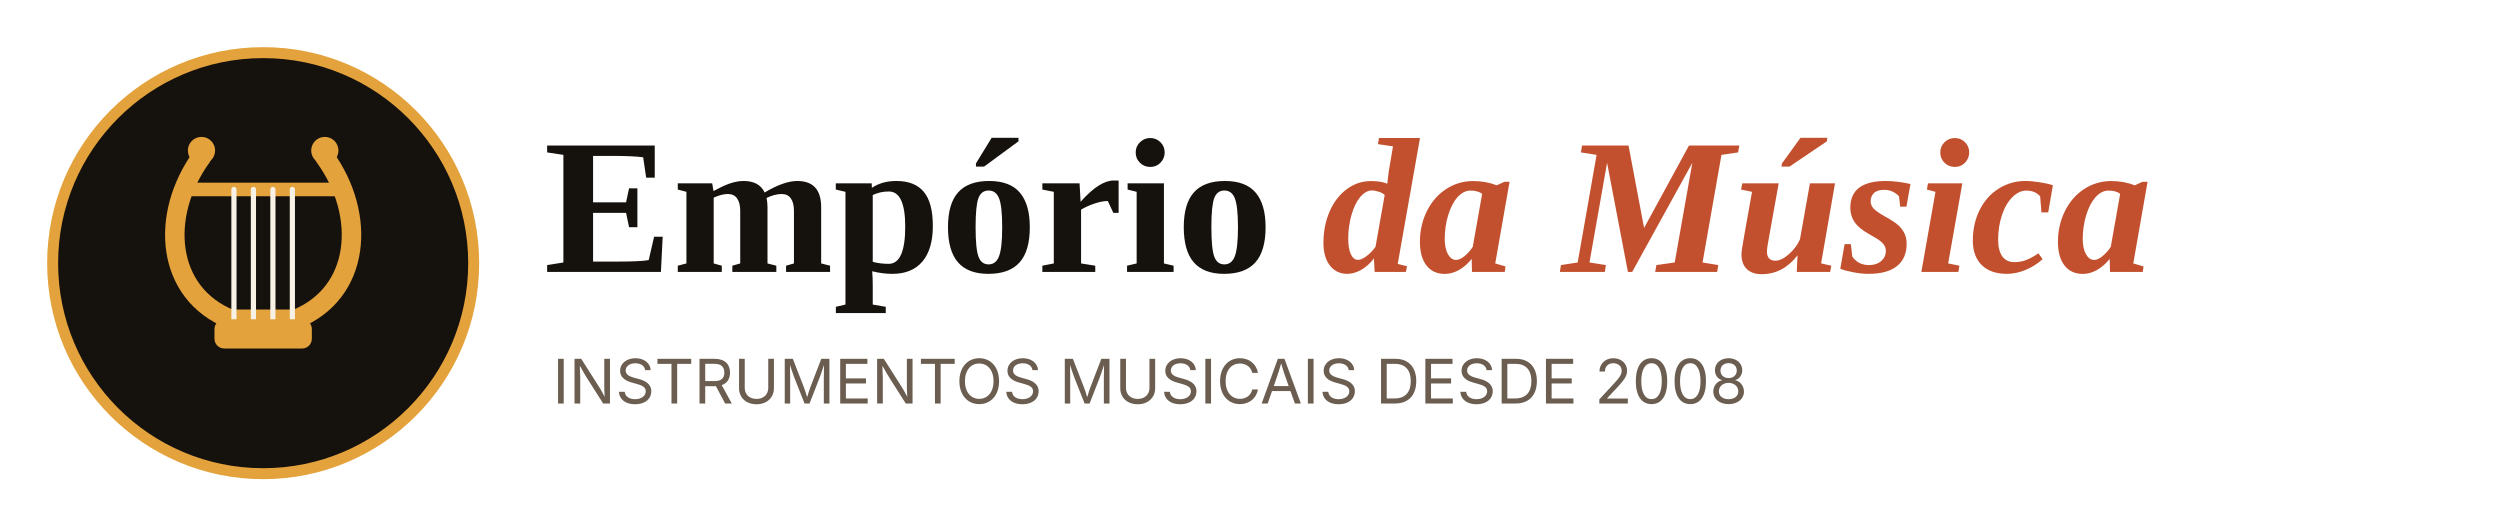
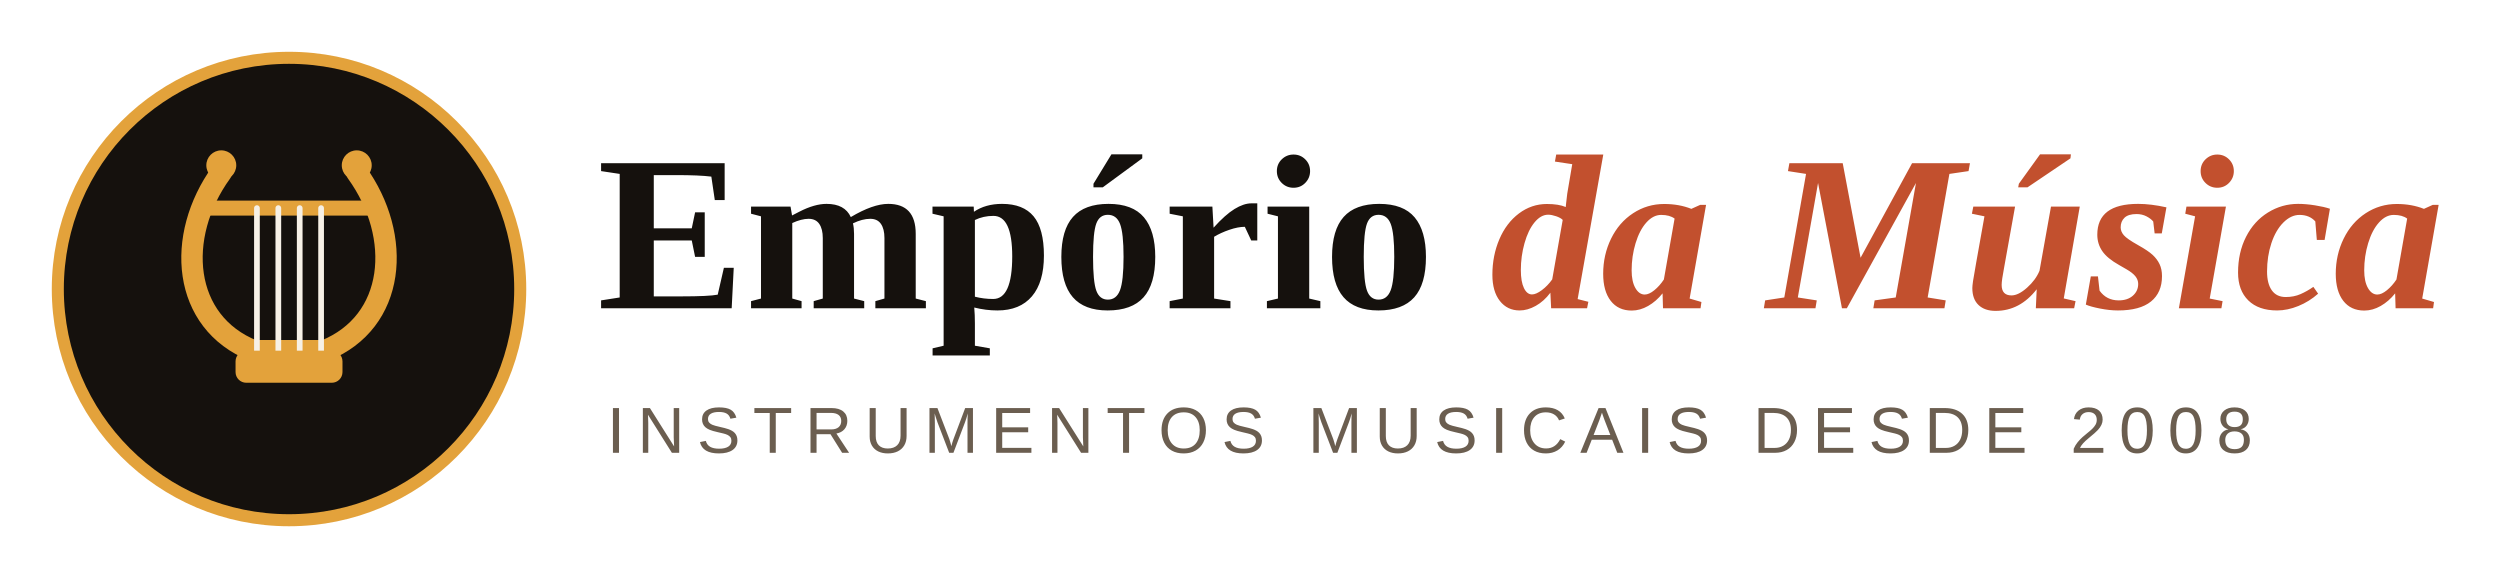
- <svg xmlns="http://www.w3.org/2000/svg" viewBox="0 0 570 120">
+ <svg xmlns="http://www.w3.org/2000/svg" viewBox="0 0 519 120">
  <g transform="translate(10,10)">
    <circle cx="50" cy="50" r="48" fill="#15110D" stroke="#E3A23B" stroke-width="2.5" />
    <g transform="translate(13,11) scale(0.74)">
      <g fill="none" stroke-linecap="round">
        <path d="M31,20 C18,38 20,62 40,70 L60,70 C80,62 82,38 69,20" stroke="#E3A23B" stroke-width="6" />
        <circle cx="31" cy="18" r="4.2" fill="#E3A23B" stroke="none" />
        <circle cx="69" cy="18" r="4.2" fill="#E3A23B" stroke="none" />
        <line x1="27" y1="30" x2="73" y2="30" stroke="#E3A23B" stroke-width="4.2" />
        <line x1="41" y1="30" x2="41" y2="70" stroke="#F7F1E6" stroke-width="1.6" />
        <line x1="47" y1="30" x2="47" y2="70" stroke="#F7F1E6" stroke-width="1.6" />
        <line x1="53" y1="30" x2="53" y2="70" stroke="#F7F1E6" stroke-width="1.6" />
        <line x1="59" y1="30" x2="59" y2="70" stroke="#F7F1E6" stroke-width="1.6" />
        <rect x="35" y="70" width="30" height="9" rx="3" fill="#E3A23B" stroke="none" />
      </g>
    </g>
  </g>
-   <text x="124" y="62" textLength="420" lengthAdjust="spacingAndGlyphs" font-family="'Playfair Display', Georgia, 'Times New Roman', serif" font-size="44" font-weight="700" fill="#15110D">Empório <tspan fill="#C2502E" font-style="italic">da Música</tspan>
-   </text>
-   <text x="126" y="92" textLength="418" lengthAdjust="spacingAndGlyphs" font-family="Inter, 'Helvetica Neue', Arial, sans-serif" font-size="14" fill="#6B5E50">INSTRUMENTOS MUSICAIS DESDE 2008</text>
+   <path d="M124.786 62.36 128.649 61.754V36.104L124.786 35.52V33.88H150.437V41.539H148.393L147.674 36.665Q145.158 36.351 140.396 36.351H135.725V47.401H143.608L144.305 44.077H146.304V53.331H144.305L143.608 49.917H135.725V61.529H141.407Q147.202 61.529 148.999 61.17L150.279 55.6H152.323L151.896 64.0H124.786Z M164.43 44.729 165.957 43.942Q169.102 42.325 171.595 42.325Q175.368 42.325 176.626 45.065Q181.23 42.325 184.397 42.325Q190.103 42.325 190.103 48.547V61.979L192.214 62.518V64.0H181.725V62.518L183.611 61.979V49.423Q183.611 47.536 182.881 46.48Q182.151 45.425 180.669 45.425Q179.007 45.425 177.075 46.368Q177.3 47.312 177.3 48.547V61.979L179.411 62.518V64.0H168.922V62.518L170.809 61.979V49.423Q170.809 47.536 170.079 46.48Q169.349 45.425 167.866 45.425Q166.384 45.425 164.475 46.301V61.979L166.406 62.518V64.0H155.917V62.518L157.983 61.979V44.908L155.917 44.369V42.887H164.115Z M202.187 43.965Q204.59 42.325 208.026 42.325Q212.429 42.325 214.574 44.908Q216.719 47.491 216.719 53.062Q216.719 58.587 214.226 61.518Q211.732 64.449 207.061 64.449Q204.68 64.449 202.254 63.843Q202.389 65.325 202.389 67.167V71.771L205.488 72.311V73.793H193.606V72.311L195.897 71.771V44.908L193.584 44.369V42.887H202.142ZM210.138 53.219Q210.138 44.818 206.229 44.818Q204.141 44.818 202.389 45.672V61.597Q204.208 62.068 206.185 62.068Q210.138 62.068 210.138 53.219Z M239.831 53.331Q239.831 59.014 237.394 61.731Q234.957 64.449 229.948 64.449Q225.097 64.449 222.716 61.698Q220.335 58.946 220.335 53.331Q220.335 47.738 222.75 45.032Q225.164 42.325 230.128 42.325Q235.137 42.325 237.484 45.122Q239.831 47.918 239.831 53.331ZM233.25 53.331Q233.25 48.39 232.52 46.492Q231.79 44.594 229.993 44.594Q228.264 44.594 227.59 46.413Q226.916 48.232 226.916 53.331Q226.916 58.52 227.601 60.361Q228.286 62.203 229.993 62.203Q231.768 62.203 232.509 60.26Q233.25 58.317 233.25 53.331ZM227.006 38.889V38.147L230.734 32.038H237.136V32.869L228.938 38.889Z M251.938 47.267Q254.363 44.571 256.284 43.392Q258.204 42.213 259.799 42.213H261.012V49.917H259.754L258.429 47.087Q257.014 47.087 255.217 47.705Q253.42 48.322 252.05 49.153V61.979L255.441 62.518V64.0H242.818V62.518L245.559 61.979V44.908L242.818 44.369V42.887H251.69Z M271.793 61.979 274.106 62.518V64.0H263.011V62.518L265.302 61.979V44.908L263.146 44.369V42.887H271.793ZM265.077 35.52Q265.077 34.06 266.099 33.071Q267.121 32.083 268.536 32.083Q269.974 32.083 270.973 33.083Q271.973 34.082 271.973 35.52Q271.973 36.935 270.984 37.957Q269.996 38.979 268.536 38.979Q267.099 38.979 266.088 37.979Q265.077 36.979 265.077 35.52Z M296.028 53.331Q296.028 59.014 293.591 61.731Q291.154 64.449 286.146 64.449Q281.294 64.449 278.913 61.698Q276.532 58.946 276.532 53.331Q276.532 47.738 278.947 45.032Q281.361 42.325 286.325 42.325Q291.334 42.325 293.681 45.122Q296.028 47.918 296.028 53.331ZM289.447 53.331Q289.447 48.39 288.717 46.492Q287.987 44.594 286.19 44.594Q284.461 44.594 283.787 46.413Q283.113 48.232 283.113 53.331Q283.113 58.52 283.798 60.361Q284.483 62.203 286.19 62.203Q287.965 62.203 288.706 60.26Q289.447 58.317 289.447 53.331Z " fill="#15110D" />
+   <path d="M315.479 64.449Q312.919 64.449 311.369 62.473Q309.819 60.496 309.819 57.037Q309.819 53.062 311.268 49.67Q312.717 46.278 315.333 44.313Q317.95 42.348 321.14 42.348Q323.588 42.348 325.048 42.977L325.115 42.303L325.362 40.191L326.396 34.082L322.802 33.543L323.071 32.083H332.842L327.519 62.091L329.742 62.652L329.473 64.0H322.016L321.858 60.766Q320.533 62.54 318.826 63.495Q317.119 64.449 315.479 64.449ZM315.727 56.049Q315.727 58.475 316.367 59.8Q317.007 61.125 318.04 61.125Q318.894 61.125 320.095 60.227Q321.297 59.328 322.24 58.003L324.419 45.649Q323.97 45.2 323.038 44.886Q322.105 44.571 321.409 44.571Q319.882 44.571 318.568 46.166Q317.254 47.761 316.49 50.479Q315.727 53.196 315.727 56.049Z M350.766 61.979 353.214 62.697 353.034 64.0H345.24L345.15 60.9Q343.825 62.562 342.152 63.517Q340.479 64.472 338.749 64.472Q335.941 64.472 334.38 62.45Q332.819 60.429 332.819 56.835Q332.819 52.904 334.459 49.546Q336.099 46.188 339.03 44.268Q341.961 42.348 345.487 42.348Q348.587 42.348 351.125 43.358L352.967 42.527H354.18ZM338.727 56.116Q338.727 58.43 339.501 59.789Q340.276 61.147 341.444 61.147Q342.343 61.147 343.443 60.249Q344.544 59.351 345.42 58.025L347.644 45.38Q346.633 44.616 344.858 44.616Q343.196 44.616 341.781 46.2Q340.366 47.783 339.546 50.49Q338.727 53.196 338.727 56.116Z  M383.401 64.0H382.391L377.427 37.99L373.227 61.754L377.157 62.36L376.888 64.0H366.174L366.443 62.36L370.419 61.754L374.934 36.104L371.183 35.52L371.475 33.88H382.548L386.254 53.511L396.945 33.88H408.962L408.67 35.52L404.694 36.104L400.18 61.754L403.931 62.36L403.661 64.0H388.904L389.174 62.36L393.554 61.754L397.754 37.99Z M415.543 59.148Q415.543 61.327 417.587 61.327Q419.024 61.327 420.821 59.721Q422.618 58.115 423.404 56.206L425.785 42.887H431.76L428.436 61.956L430.884 62.518L430.592 64.0H422.641L422.82 60.047Q419.339 64.539 414.285 64.539Q412.017 64.539 410.736 63.315Q409.456 62.091 409.456 59.8Q409.456 59.373 409.602 58.34Q409.748 57.307 411.972 44.908L409.366 44.369L409.658 42.887H418.328L416.037 55.645Q415.543 58.228 415.543 59.148ZM418.979 38.889 419.114 38.147 423.517 32.038H429.918L429.828 32.869L420.911 38.889Z M448.83 57.329Q448.83 60.743 446.539 62.596Q444.248 64.449 439.688 64.449Q437.959 64.449 435.971 64.056Q433.983 63.663 433.018 63.236L434.051 57.374H435.533L435.87 60.339Q437.308 62.36 439.846 62.36Q441.688 62.36 442.788 61.383Q443.889 60.406 443.889 58.946Q443.889 58.07 443.293 57.34Q442.698 56.61 441.44 55.892L439.958 55.038Q437.465 53.646 436.432 52.129Q435.398 50.613 435.398 48.727Q435.398 42.325 443.866 42.325Q446.517 42.325 449.751 43.044L448.785 48.457H447.303L447.011 45.986Q446.539 45.402 445.618 44.919Q444.697 44.437 443.552 44.437Q441.845 44.437 441.047 45.2Q440.25 45.964 440.25 47.199Q440.25 48.075 440.913 48.839Q441.575 49.603 443.821 50.86Q445.955 52.051 446.887 52.916Q447.819 53.78 448.325 54.836Q448.83 55.892 448.83 57.329Z M458.735 61.979 461.408 62.518 461.161 64.0H452.334L455.703 44.908L453.659 44.369L453.906 42.887H462.104ZM456.849 35.52Q456.849 34.06 457.871 33.071Q458.893 32.083 460.308 32.083Q461.745 32.083 462.745 33.083Q463.744 34.082 463.744 35.52Q463.744 36.935 462.756 37.957Q461.768 38.979 460.308 38.979Q458.87 38.979 457.859 37.979Q456.849 36.979 456.849 35.52Z M472.729 64.449Q468.865 64.449 466.743 62.36Q464.62 60.271 464.62 56.588Q464.62 52.433 466.271 49.176Q467.922 45.919 470.819 44.122Q473.717 42.325 477.086 42.325Q478.703 42.325 480.601 42.628Q482.499 42.932 483.689 43.336L482.589 49.805H480.972L480.657 45.964Q479.444 44.616 477.378 44.616Q475.604 44.616 474.02 46.2Q472.437 47.783 471.538 50.49Q470.64 53.196 470.64 56.363Q470.64 58.879 471.628 60.271Q472.616 61.664 474.525 61.664Q476.21 61.664 477.591 61.058Q478.973 60.451 480.253 59.553L481.241 60.968Q479.399 62.607 477.142 63.528Q474.885 64.449 472.729 64.449Z M502.849 61.979 505.297 62.697 505.117 64.0H497.323L497.233 60.9Q495.908 62.562 494.235 63.517Q492.562 64.472 490.832 64.472Q488.024 64.472 486.463 62.45Q484.902 60.429 484.902 56.835Q484.902 52.904 486.542 49.546Q488.182 46.188 491.113 44.268Q494.044 42.348 497.57 42.348Q500.67 42.348 503.208 43.358L505.05 42.527H506.263ZM490.81 56.116Q490.81 58.43 491.584 59.789Q492.359 61.147 493.527 61.147Q494.426 61.147 495.526 60.249Q496.627 59.351 497.503 58.025L499.727 45.38Q498.716 44.616 496.941 44.616Q495.279 44.616 493.864 46.2Q492.449 47.783 491.629 50.49Q490.81 53.196 490.81 56.116Z" fill="#C2502E" />
+   <path d="M127.246 94.0V84.712H128.505V94.0Z M139.483 94.0 134.513 86.09 134.546 86.729 134.579 87.83V94.0H133.458V84.712H134.922L139.944 92.675Q139.865 91.383 139.865 90.803V84.712H140.999V94.0Z M153.085 91.436Q153.085 92.721 152.08 93.427Q151.074 94.132 149.248 94.132Q145.854 94.132 145.313 91.772L146.533 91.528Q146.743 92.365 147.429 92.757Q148.115 93.15 149.294 93.15Q150.514 93.15 151.176 92.731Q151.839 92.312 151.839 91.502Q151.839 91.047 151.631 90.763Q151.424 90.48 151.048 90.295Q150.672 90.111 150.151 89.986Q149.631 89.86 148.998 89.715Q147.897 89.471 147.327 89.228Q146.757 88.984 146.427 88.684Q146.097 88.384 145.923 87.982Q145.748 87.58 145.748 87.059Q145.748 85.866 146.661 85.22Q147.574 84.574 149.275 84.574Q150.857 84.574 151.694 85.058Q152.531 85.543 152.867 86.709L151.628 86.927Q151.424 86.189 150.85 85.856Q150.277 85.523 149.262 85.523Q148.148 85.523 147.561 85.892Q146.974 86.261 146.974 86.993Q146.974 87.421 147.202 87.702Q147.429 87.982 147.857 88.176Q148.286 88.371 149.565 88.654Q149.993 88.753 150.418 88.855Q150.844 88.957 151.232 89.099Q151.621 89.241 151.961 89.432Q152.3 89.623 152.551 89.9Q152.801 90.177 152.943 90.552Q153.085 90.928 153.085 91.436Z M161.05 85.74V94.0H159.798V85.74H156.608V84.712H164.241V85.74Z M174.824 94.0 172.411 90.144H169.517V94.0H168.258V84.712H172.629Q174.197 84.712 175.051 85.414Q175.905 86.116 175.905 87.369Q175.905 88.404 175.301 89.109Q174.698 89.814 173.637 89.999L176.274 94.0ZM174.639 87.382Q174.639 86.571 174.089 86.146Q173.538 85.721 172.503 85.721H169.517V89.148H172.556Q173.551 89.148 174.095 88.684Q174.639 88.219 174.639 87.382Z M184.319 94.132Q183.178 94.132 182.328 93.717Q181.478 93.301 181.01 92.51Q180.542 91.719 180.542 90.625V84.712H181.801V90.52Q181.801 91.792 182.447 92.451Q183.093 93.11 184.312 93.11Q185.564 93.11 186.26 92.428Q186.955 91.746 186.955 90.434V84.712H188.208V90.506Q188.208 91.634 187.73 92.451Q187.252 93.268 186.379 93.7Q185.505 94.132 184.319 94.132Z M200.854 94.0V87.804Q200.854 86.775 200.913 85.826Q200.59 87.006 200.333 87.672L197.933 94.0H197.05L194.618 87.672L194.249 86.551L194.031 85.826L194.051 86.558L194.077 87.804V94.0H192.957V84.712H194.611L197.083 91.152Q197.215 91.541 197.337 91.986Q197.459 92.431 197.498 92.629Q197.551 92.365 197.719 91.828Q197.887 91.291 197.947 91.152L200.372 84.712H201.987V94.0Z M206.802 94.0V84.712H213.849V85.74H208.061V88.72H213.453V89.735H208.061V92.972H214.119V94.0Z M224.432 94.0 219.461 86.09 219.494 86.729 219.527 87.83V94.0H218.407V84.712H219.87L224.893 92.675Q224.814 91.383 224.814 90.803V84.712H225.948V94.0Z M234.395 85.74V94.0H233.142V85.74H229.952V84.712H237.585V85.74Z M250.35 89.313Q250.35 90.77 249.793 91.864Q249.236 92.958 248.194 93.545Q247.153 94.132 245.735 94.132Q244.305 94.132 243.267 93.552Q242.229 92.972 241.681 91.874Q241.134 90.777 241.134 89.313Q241.134 87.085 242.354 85.829Q243.573 84.574 245.749 84.574Q247.166 84.574 248.207 85.137Q249.249 85.701 249.799 86.775Q250.35 87.85 250.35 89.313ZM249.064 89.313Q249.064 87.58 248.197 86.591Q247.331 85.602 245.749 85.602Q244.153 85.602 243.283 86.578Q242.413 87.553 242.413 89.313Q242.413 91.06 243.293 92.085Q244.173 93.11 245.735 93.11Q247.344 93.11 248.204 92.118Q249.064 91.126 249.064 89.313Z M261.98 91.436Q261.98 92.721 260.975 93.427Q259.97 94.132 258.144 94.132Q254.749 94.132 254.209 91.772L255.428 91.528Q255.639 92.365 256.325 92.757Q257.01 93.15 258.19 93.15Q259.41 93.15 260.072 92.731Q260.735 92.312 260.735 91.502Q260.735 91.047 260.527 90.763Q260.319 90.48 259.944 90.295Q259.568 90.111 259.047 89.986Q258.526 89.86 257.893 89.715Q256.793 89.471 256.222 89.228Q255.652 88.984 255.323 88.684Q254.993 88.384 254.818 87.982Q254.644 87.58 254.644 87.059Q254.644 85.866 255.557 85.22Q256.47 84.574 258.17 84.574Q259.752 84.574 260.59 85.058Q261.427 85.543 261.763 86.709L260.524 86.927Q260.319 86.189 259.746 85.856Q259.172 85.523 258.157 85.523Q257.043 85.523 256.456 85.892Q255.87 86.261 255.87 86.993Q255.87 87.421 256.097 87.702Q256.325 87.982 256.753 88.176Q257.182 88.371 258.46 88.654Q258.889 88.753 259.314 88.855Q259.739 88.957 260.128 89.099Q260.517 89.241 260.856 89.432Q261.196 89.623 261.446 89.9Q261.697 90.177 261.839 90.552Q261.98 90.928 261.98 91.436Z  M280.555 94.0V87.804Q280.555 86.775 280.614 85.826Q280.291 87.006 280.034 87.672L277.635 94.0H276.752L274.319 87.672L273.95 86.551L273.733 85.826L273.752 86.558L273.779 87.804V94.0H272.658V84.712H274.313L276.785 91.152Q276.916 91.541 277.038 91.986Q277.16 92.431 277.2 92.629Q277.253 92.365 277.421 91.828Q277.589 91.291 277.648 91.152L280.074 84.712H281.689V94.0Z M290.215 94.132Q289.075 94.132 288.224 93.717Q287.374 93.301 286.906 92.51Q286.438 91.719 286.438 90.625V84.712H287.697V90.52Q287.697 91.792 288.343 92.451Q288.989 93.11 290.208 93.11Q291.461 93.11 292.156 92.428Q292.852 91.746 292.852 90.434V84.712H294.104V90.506Q294.104 91.634 293.626 92.451Q293.148 93.268 292.275 93.7Q291.401 94.132 290.215 94.132Z M306.13 91.436Q306.13 92.721 305.125 93.427Q304.12 94.132 302.294 94.132Q298.899 94.132 298.359 91.772L299.578 91.528Q299.789 92.365 300.475 92.757Q301.16 93.15 302.34 93.15Q303.56 93.15 304.222 92.731Q304.885 92.312 304.885 91.502Q304.885 91.047 304.677 90.763Q304.469 90.48 304.094 90.295Q303.718 90.111 303.197 89.986Q302.676 89.86 302.043 89.715Q300.943 89.471 300.372 89.228Q299.802 88.984 299.473 88.684Q299.143 88.384 298.968 87.982Q298.794 87.58 298.794 87.059Q298.794 85.866 299.707 85.22Q300.62 84.574 302.32 84.574Q303.902 84.574 304.74 85.058Q305.577 85.543 305.913 86.709L304.674 86.927Q304.469 86.189 303.896 85.856Q303.322 85.523 302.307 85.523Q301.193 85.523 300.606 85.892Q300.02 86.261 300.02 86.993Q300.02 87.421 300.247 87.702Q300.475 87.982 300.903 88.176Q301.332 88.371 302.61 88.654Q303.039 88.753 303.464 88.855Q303.889 88.957 304.278 89.099Q304.667 89.241 305.006 89.432Q305.346 89.623 305.596 89.9Q305.847 90.177 305.989 90.552Q306.13 90.928 306.13 91.436Z M310.596 94.0V84.712H311.855V94.0Z M320.921 85.602Q319.379 85.602 318.522 86.594Q317.665 87.586 317.665 89.313Q317.665 91.021 318.558 92.059Q319.451 93.097 320.974 93.097Q322.925 93.097 323.908 91.166L324.936 91.68Q324.362 92.879 323.324 93.506Q322.286 94.132 320.915 94.132Q319.511 94.132 318.486 93.548Q317.461 92.965 316.924 91.881Q316.386 90.796 316.386 89.313Q316.386 87.092 317.586 85.833Q318.786 84.574 320.908 84.574Q322.391 84.574 323.387 85.154Q324.382 85.734 324.85 86.874L323.657 87.27Q323.334 86.459 322.619 86.031Q321.904 85.602 320.921 85.602Z M335.743 94.0 334.681 91.284H330.449L329.382 94.0H328.076L331.867 84.712H333.297L337.028 94.0ZM332.565 85.661 332.506 85.846Q332.341 86.393 332.018 87.25L330.832 90.302H334.306L333.113 87.237Q332.928 86.782 332.743 86.208Z M340.9 94.0V84.712H342.159V94.0Z M354.39 91.436Q354.39 92.721 353.385 93.427Q352.379 94.132 350.553 94.132Q347.159 94.132 346.618 91.772L347.838 91.528Q348.049 92.365 348.734 92.757Q349.42 93.15 350.6 93.15Q351.819 93.15 352.482 92.731Q353.144 92.312 353.144 91.502Q353.144 91.047 352.936 90.763Q352.729 90.48 352.353 90.295Q351.977 90.111 351.457 89.986Q350.936 89.86 350.303 89.715Q349.202 89.471 348.632 89.228Q348.062 88.984 347.732 88.684Q347.403 88.384 347.228 87.982Q347.053 87.58 347.053 87.059Q347.053 85.866 347.966 85.22Q348.879 84.574 350.58 84.574Q352.162 84.574 352.999 85.058Q353.836 85.543 354.172 86.709L352.933 86.927Q352.729 86.189 352.155 85.856Q351.582 85.523 350.567 85.523Q349.453 85.523 348.866 85.892Q348.279 86.261 348.279 86.993Q348.279 87.421 348.507 87.702Q348.734 87.982 349.163 88.176Q349.591 88.371 350.87 88.654Q351.298 88.753 351.724 88.855Q352.149 88.957 352.538 89.099Q352.927 89.241 353.266 89.432Q353.605 89.623 353.856 89.9Q354.106 90.177 354.248 90.552Q354.39 90.928 354.39 91.436Z  M373.064 89.26Q373.064 90.698 372.503 91.775Q371.943 92.853 370.915 93.427Q369.886 94.0 368.542 94.0H365.068V84.712H368.139Q370.499 84.712 371.781 85.895Q373.064 87.079 373.064 89.26ZM371.798 89.26Q371.798 87.533 370.852 86.627Q369.906 85.721 368.113 85.721H366.327V92.991H368.397Q369.418 92.991 370.193 92.543Q370.967 92.095 371.383 91.251Q371.798 90.407 371.798 89.26Z M377.417 94.0V84.712H384.464V85.74H378.676V88.72H384.068V89.735H378.676V92.972H384.734V94.0Z M396.299 91.436Q396.299 92.721 395.293 93.427Q394.288 94.132 392.462 94.132Q389.067 94.132 388.527 91.772L389.746 91.528Q389.957 92.365 390.643 92.757Q391.328 93.15 392.508 93.15Q393.728 93.15 394.39 92.731Q395.053 92.312 395.053 91.502Q395.053 91.047 394.845 90.763Q394.638 90.48 394.262 90.295Q393.886 90.111 393.365 89.986Q392.845 89.86 392.212 89.715Q391.111 89.471 390.541 89.228Q389.971 88.984 389.641 88.684Q389.311 88.384 389.137 87.982Q388.962 87.58 388.962 87.059Q388.962 85.866 389.875 85.22Q390.788 84.574 392.489 84.574Q394.071 84.574 394.908 85.058Q395.745 85.543 396.081 86.709L394.842 86.927Q394.638 86.189 394.064 85.856Q393.491 85.523 392.475 85.523Q391.361 85.523 390.775 85.892Q390.188 86.261 390.188 86.993Q390.188 87.421 390.416 87.702Q390.643 87.982 391.071 88.176Q391.5 88.371 392.779 88.654Q393.207 88.753 393.632 88.855Q394.057 88.957 394.446 89.099Q394.835 89.241 395.175 89.432Q395.514 89.623 395.765 89.9Q396.015 90.177 396.157 90.552Q396.299 90.928 396.299 91.436Z M408.622 89.26Q408.622 90.698 408.061 91.775Q407.501 92.853 406.473 93.427Q405.444 94.0 404.1 94.0H400.626V84.712H403.698Q406.057 84.712 407.339 85.895Q408.622 87.079 408.622 89.26ZM407.356 89.26Q407.356 87.533 406.41 86.627Q405.464 85.721 403.671 85.721H401.885V92.991H403.955Q404.976 92.991 405.751 92.543Q406.525 92.095 406.941 91.251Q407.356 90.407 407.356 89.26Z M412.975 94.0V84.712H420.022V85.74H414.234V88.72H419.626V89.735H414.234V92.972H420.292V94.0Z  M430.502 94.0V93.163Q430.838 92.392 431.322 91.802Q431.807 91.212 432.341 90.734Q432.875 90.256 433.399 89.847Q433.923 89.438 434.345 89.03Q434.767 88.621 435.027 88.173Q435.287 87.725 435.287 87.158Q435.287 86.393 434.839 85.971Q434.391 85.549 433.593 85.549Q432.835 85.549 432.344 85.961Q431.853 86.373 431.767 87.118L430.554 87.006Q430.686 85.892 431.5 85.233Q432.314 84.574 433.593 84.574Q434.997 84.574 435.752 85.236Q436.507 85.899 436.507 87.118Q436.507 87.659 436.26 88.193Q436.012 88.727 435.525 89.26Q435.037 89.794 433.659 90.915Q432.901 91.535 432.453 92.032Q432.005 92.53 431.807 92.991H436.652V94.0Z M446.911 89.353Q446.911 91.68 446.091 92.906Q445.27 94.132 443.668 94.132Q442.067 94.132 441.262 92.912Q440.458 91.693 440.458 89.353Q440.458 86.96 441.239 85.767Q442.02 84.574 443.708 84.574Q445.349 84.574 446.13 85.78Q446.911 86.986 446.911 89.353ZM445.705 89.353Q445.705 87.342 445.24 86.439Q444.776 85.536 443.708 85.536Q442.614 85.536 442.136 86.426Q441.658 87.316 441.658 89.353Q441.658 91.33 442.142 92.247Q442.627 93.163 443.681 93.163Q444.73 93.163 445.217 92.227Q445.705 91.291 445.705 89.353Z M457.02 89.353Q457.02 91.68 456.199 92.906Q455.378 94.132 453.776 94.132Q452.175 94.132 451.37 92.912Q450.566 91.693 450.566 89.353Q450.566 86.96 451.347 85.767Q452.128 84.574 453.816 84.574Q455.457 84.574 456.238 85.78Q457.02 86.986 457.02 89.353ZM455.813 89.353Q455.813 87.342 455.349 86.439Q454.884 85.536 453.816 85.536Q452.722 85.536 452.244 86.426Q451.766 87.316 451.766 89.353Q451.766 91.33 452.25 92.247Q452.735 93.163 453.79 93.163Q454.838 93.163 455.325 92.227Q455.813 91.291 455.813 89.353Z M467.068 91.409Q467.068 92.695 466.251 93.413Q465.433 94.132 463.904 94.132Q462.414 94.132 461.574 93.427Q460.734 92.721 460.734 91.423Q460.734 90.513 461.254 89.893Q461.775 89.274 462.586 89.142V89.115Q461.828 88.938 461.389 88.344Q460.951 87.751 460.951 86.953Q460.951 85.892 461.745 85.233Q462.54 84.574 463.878 84.574Q465.249 84.574 466.043 85.22Q466.838 85.866 466.838 86.967Q466.838 87.764 466.396 88.357Q465.954 88.951 465.19 89.102V89.129Q466.079 89.274 466.574 89.883Q467.068 90.493 467.068 91.409ZM465.605 87.032Q465.605 85.457 463.878 85.457Q463.041 85.457 462.602 85.853Q462.164 86.248 462.164 87.032Q462.164 87.83 462.616 88.249Q463.067 88.667 463.891 88.667Q464.728 88.667 465.167 88.282Q465.605 87.896 465.605 87.032ZM465.836 91.297Q465.836 90.434 465.321 89.995Q464.807 89.557 463.878 89.557Q462.975 89.557 462.467 90.028Q461.96 90.5 461.96 91.324Q461.96 93.242 463.917 93.242Q464.886 93.242 465.361 92.777Q465.836 92.312 465.836 91.297Z" fill="#6B5E50" />
</svg>
